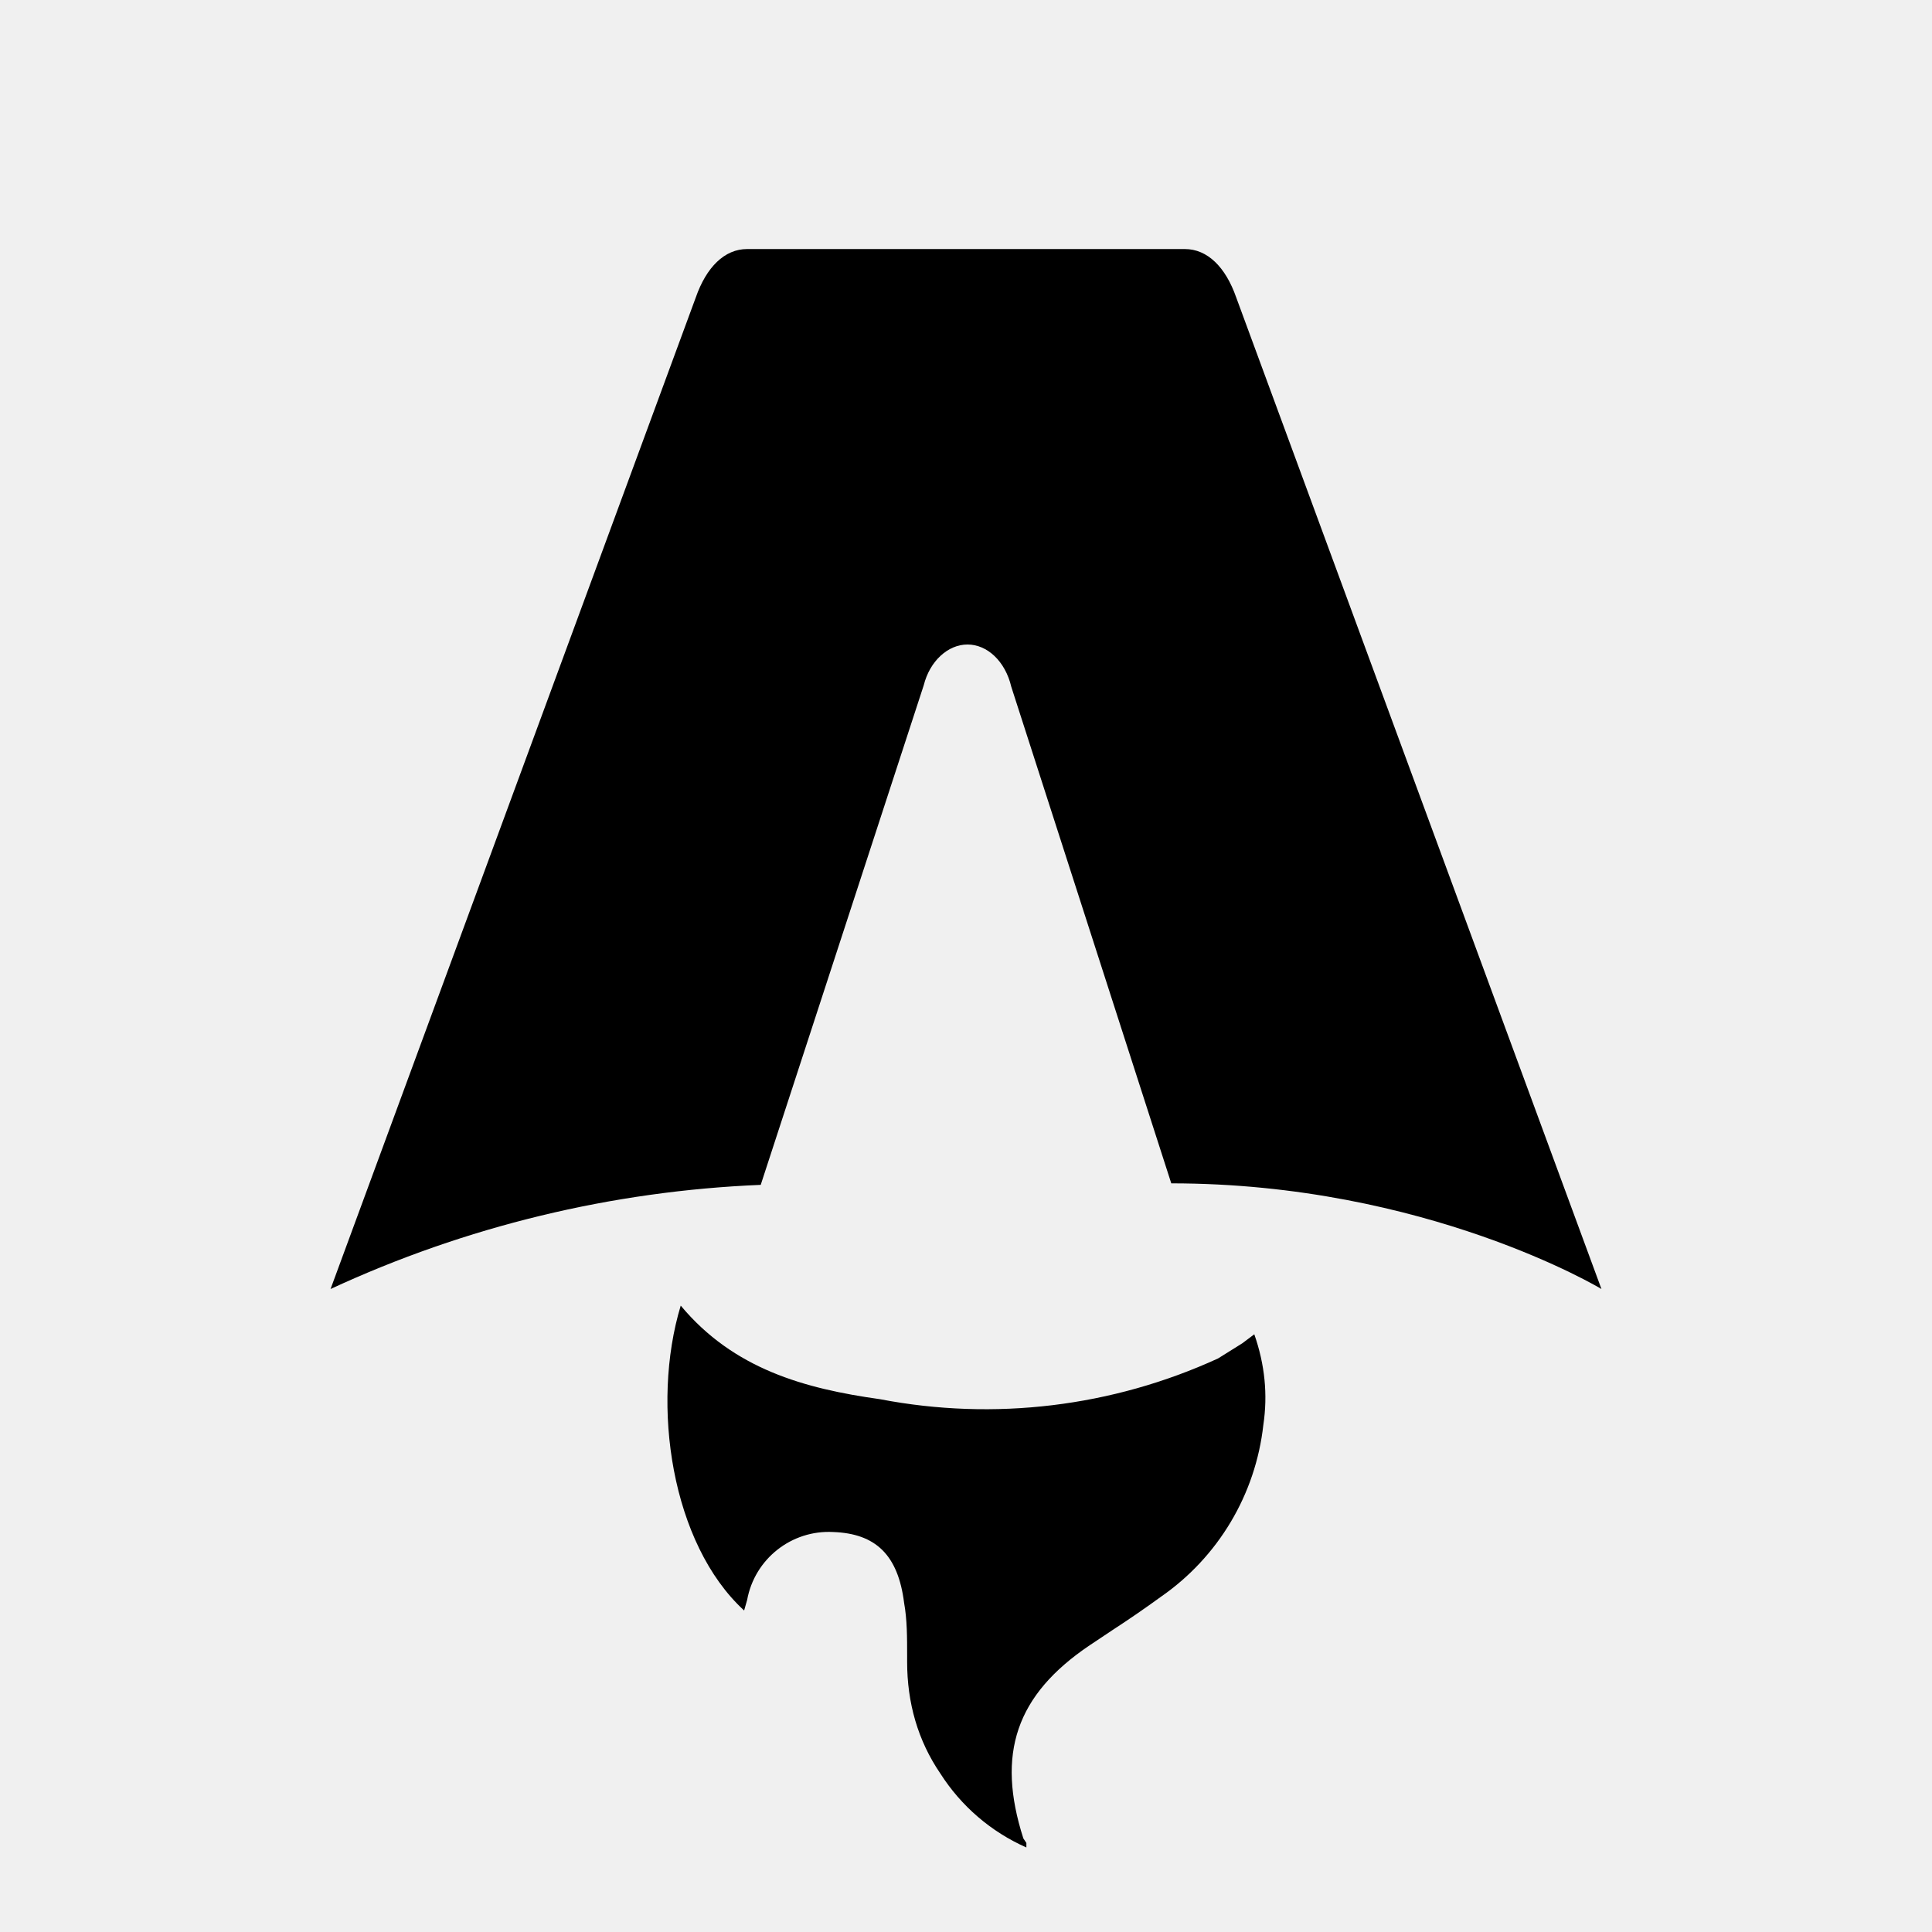
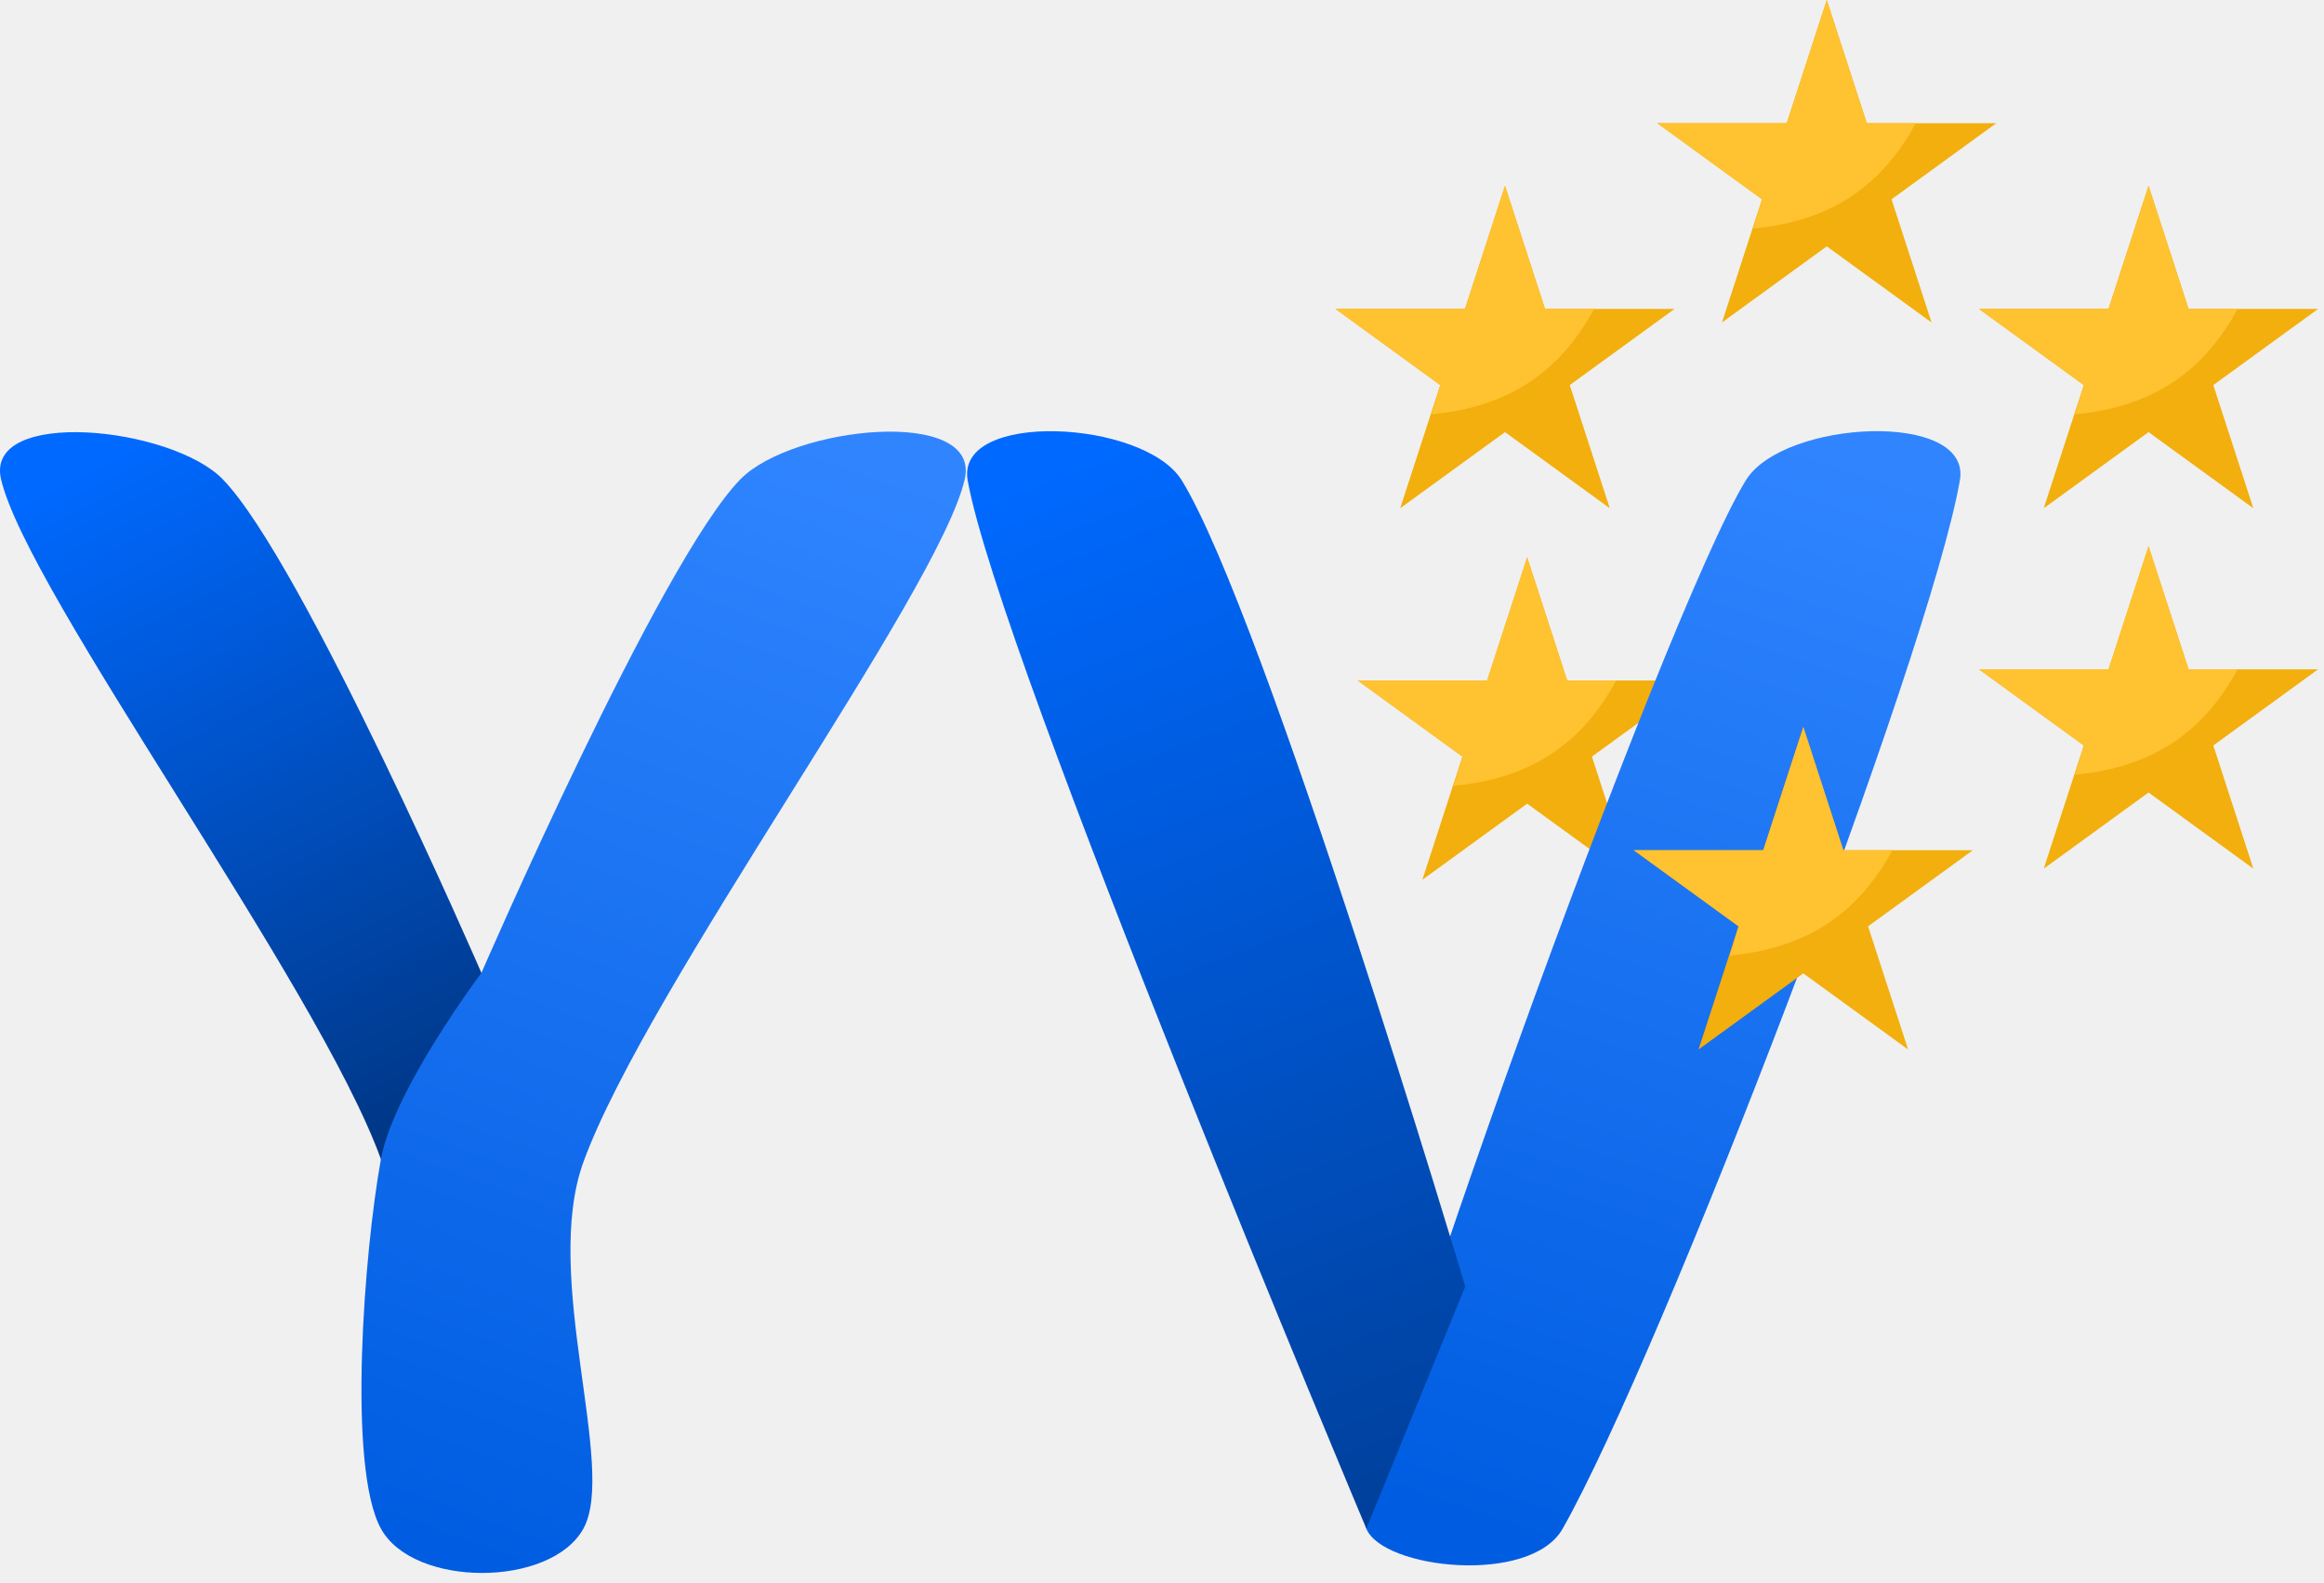
- <svg xmlns="http://www.w3.org/2000/svg" fill="none" viewBox="0 0 128 128">
-   <path d="M50.4 78.5a75.1 75.1 0 0 0-28.5 6.9l24.2-65.7c.7-2 1.9-3.2 3.4-3.2h29c1.5 0 2.7 1.2 3.4 3.2l24.2 65.7s-11.6-7-28.5-7L67 45.5c-.4-1.7-1.6-2.8-2.9-2.8-1.3 0-2.5 1.1-2.9 2.7L50.4 78.5Zm-1.1 28.2Zm-4.2-20.2c-2 6.6-.6 15.8 4.2 20.2a17.5 17.5 0 0 1 .2-.7 5.5 5.5 0 0 1 5.7-4.5c2.8.1 4.3 1.5 4.7 4.7.2 1.1.2 2.3.2 3.5v.4c0 2.7.7 5.2 2.2 7.4a13 13 0 0 0 5.7 4.9v-.3l-.2-.3c-1.8-5.6-.5-9.5 4.4-12.8l1.5-1a73 73 0 0 0 3.2-2.2 16 16 0 0 0 6.8-11.4c.3-2 .1-4-.6-6l-.8.6-1.6 1a37 37 0 0 1-22.4 2.7c-5-.7-9.7-2-13.2-6.2Z" />
-   <style>
-         path { fill: #000; }
-         @media (prefers-color-scheme: dark) {
-             path { fill: #FFF; }
-         }
-     </style>
+ <svg xmlns="http://www.w3.org/2000/svg" width="100%" height="100%" viewBox="0 0 232 158" version="1.1" xml:space="preserve" style="fill-rule:evenodd;clip-rule:evenodd;stroke-linejoin:round;stroke-miterlimit:2;">
+   <g>
+     <g>
+       <path d="M22.238,47.849c7.992,8.213 25.821,49.281 25.821,49.281c-0,-0 -5.849,30.153 -10.034,18.591c-6.32,-17.46 -35.288,-56.56 -37.919,-67.872c-1.672,-7.186 16.987,-5.288 22.132,-0Z" style="fill:url(#_Linear1);fill-rule:nonzero;" />
+       <path d="M38.025,115.721c1.254,-6.929 10.034,-18.591 10.034,-18.591c-0,-0 17.812,-41.068 25.854,-49.281c5.222,-5.334 24.067,-7.275 22.394,-0c-2.612,11.361 -31.723,50.707 -38.067,68.167c-4.166,11.464 3.369,30.493 -0,36.592c-3.259,5.898 -16.976,5.909 -20.215,0c-3.369,-6.148 -1.672,-27.641 0,-36.887Z" style="fill:url(#_Linear2);fill-rule:nonzero;" />
+     </g>
+     <g>
+       <g>
+         <path d="M150.24,18.546l3.995,12.296l12.93,0l-10.46,7.6l3.995,12.297l-10.46,-7.6l-10.46,7.6l3.995,-12.297l-10.46,-7.6l12.93,0l3.995,-12.296Z" style="fill:#f2af0d;" />
+         <path d="M150.24,18.546l3.995,12.296l4.9,0c-3.162,5.808 -7.981,9.754 -16.23,10.521l0.87,-2.921l-10.46,-7.6l12.93,0l3.995,-12.296Z" style="fill:#ffc230;" />
+       </g>
+       <g>
+         <path d="M182.362,0l3.996,12.296l12.929,0l-10.46,7.6l3.995,12.297l-10.46,-7.6l-10.46,7.6l3.996,-12.297l-10.46,-7.6l12.929,0l3.995,-12.296Z" style="fill:#f2af0d;" />
+         <path d="M182.362,0l3.996,12.296l4.899,0c-3.161,5.808 -7.981,9.754 -16.23,10.521l0.871,-2.921l-10.46,-7.6l12.929,0l3.995,-12.296Z" style="fill:#ffc230;" />
+       </g>
+       <g>
+         <path d="M214.485,18.546l3.995,12.296l12.93,0l-10.46,7.6l3.995,12.297l-10.46,-7.6l-10.46,7.6l3.995,-12.297l-10.46,-7.6l12.93,0l3.995,-12.296Z" style="fill:#f2af0d;" />
+         <path d="M214.485,18.546l3.995,12.296l4.9,0c-3.162,5.808 -7.982,9.754 -16.23,10.521l0.87,-2.921l-10.46,-7.6l12.93,0l3.995,-12.296Z" style="fill:#ffc230;" />
+       </g>
+       <g>
+         <path d="M214.485,54.527l3.995,12.297l12.93,-0l-10.46,7.6l3.995,12.296l-10.46,-7.6l-10.46,7.6l3.995,-12.296l-10.46,-7.6l12.93,-0l3.995,-12.297Z" style="fill:#f2af0d;" />
+         <path d="M214.485,54.527l3.995,12.297l4.9,-0c-3.162,5.807 -7.982,9.753 -16.23,10.52l0.87,-2.92l-10.46,-7.6l12.93,-0l3.995,-12.297Z" style="fill:#ffc230;" />
+       </g>
+       <g>
+         <path d="M152.453,55.638l3.995,12.296l12.929,0l-10.46,7.6l3.996,12.296l-10.46,-7.599l-10.46,7.599l3.995,-12.296l-10.46,-7.6l12.929,0l3.996,-12.296Z" style="fill:#f2af0d;" />
+         <path d="M152.453,55.638l3.995,12.296l4.9,0c-3.162,5.808 -7.982,9.754 -16.231,10.52l0.871,-2.92l-10.46,-7.6l12.929,0l3.996,-12.296Z" style="fill:#ffc230;" />
+       </g>
+     </g>
+     <g>
+       <path d="M136.398,152.608c-1.621,-4.029 29.65,-91.236 37.88,-104.649c3.725,-6.072 22.597,-7.017 21.372,0c-3.046,17.442 -29.774,87.208 -39.649,104.649c-3.219,5.686 -17.982,4.029 -19.603,0Z" style="fill:url(#_Linear3);fill-rule:nonzero;" />
+       <path d="M117.974,47.959c8.278,13.413 28.299,80.477 28.299,80.477l-9.875,24.172c-0,0 -36.725,-87.207 -39.796,-104.649c-1.235,-7.016 17.63,-6.062 21.372,0Z" style="fill:url(#_Linear4);fill-rule:nonzero;" />
+     </g>
+     <g>
+       <path d="M180.021,72.583l3.995,12.297l12.929,-0l-10.46,7.599l3.996,12.297l-10.46,-7.6l-10.46,7.6l3.995,-12.297l-10.46,-7.599l12.929,-0l3.996,-12.297Z" style="fill:#f2af0d;" />
+       <path d="M180.021,72.583l3.995,12.297l4.899,-0c-3.161,5.807 -7.981,9.753 -16.23,10.52l0.871,-2.921l-10.46,-7.599l12.929,-0l3.996,-12.297Z" style="fill:#ffc230;" />
+     </g>
+   </g>
+   <defs>
+     <linearGradient id="_Linear1" x1="0" y1="0" x2="1" y2="0" gradientUnits="userSpaceOnUse" gradientTransform="matrix(36.5362,72.4821,-113.442,57.1828,10.5624,45.3992)">
+       <stop offset="0" style="stop-color:#0069ff;stop-opacity:1" />
+       <stop offset="1" style="stop-color:#00327a;stop-opacity:1" />
+     </linearGradient>
+     <linearGradient id="_Linear2" x1="0" y1="0" x2="1" y2="0" gradientUnits="userSpaceOnUse" gradientTransform="matrix(40.8033,-110.037,207.832,77.0666,46.6465,155.437)">
+       <stop offset="0" style="stop-color:#005de1;stop-opacity:1" />
+       <stop offset="1" style="stop-color:#3085ff;stop-opacity:1" />
+     </linearGradient>
+     <linearGradient id="_Linear3" x1="0" y1="0" x2="1" y2="0" gradientUnits="userSpaceOnUse" gradientTransform="matrix(35.2465,-107.209,189.349,62.2512,149.521,152.608)">
+       <stop offset="0" style="stop-color:#005de1;stop-opacity:1" />
+       <stop offset="1" style="stop-color:#3085ff;stop-opacity:1" />
+     </linearGradient>
+     <linearGradient id="_Linear4" x1="0" y1="0" x2="1" y2="0" gradientUnits="userSpaceOnUse" gradientTransform="matrix(39.429,102.575,-216.108,83.07,107.164,45.3992)">
+       <stop offset="0" style="stop-color:#0069ff;stop-opacity:1" />
+       <stop offset="1" style="stop-color:#00409b;stop-opacity:1" />
+     </linearGradient>
+   </defs>
</svg>
